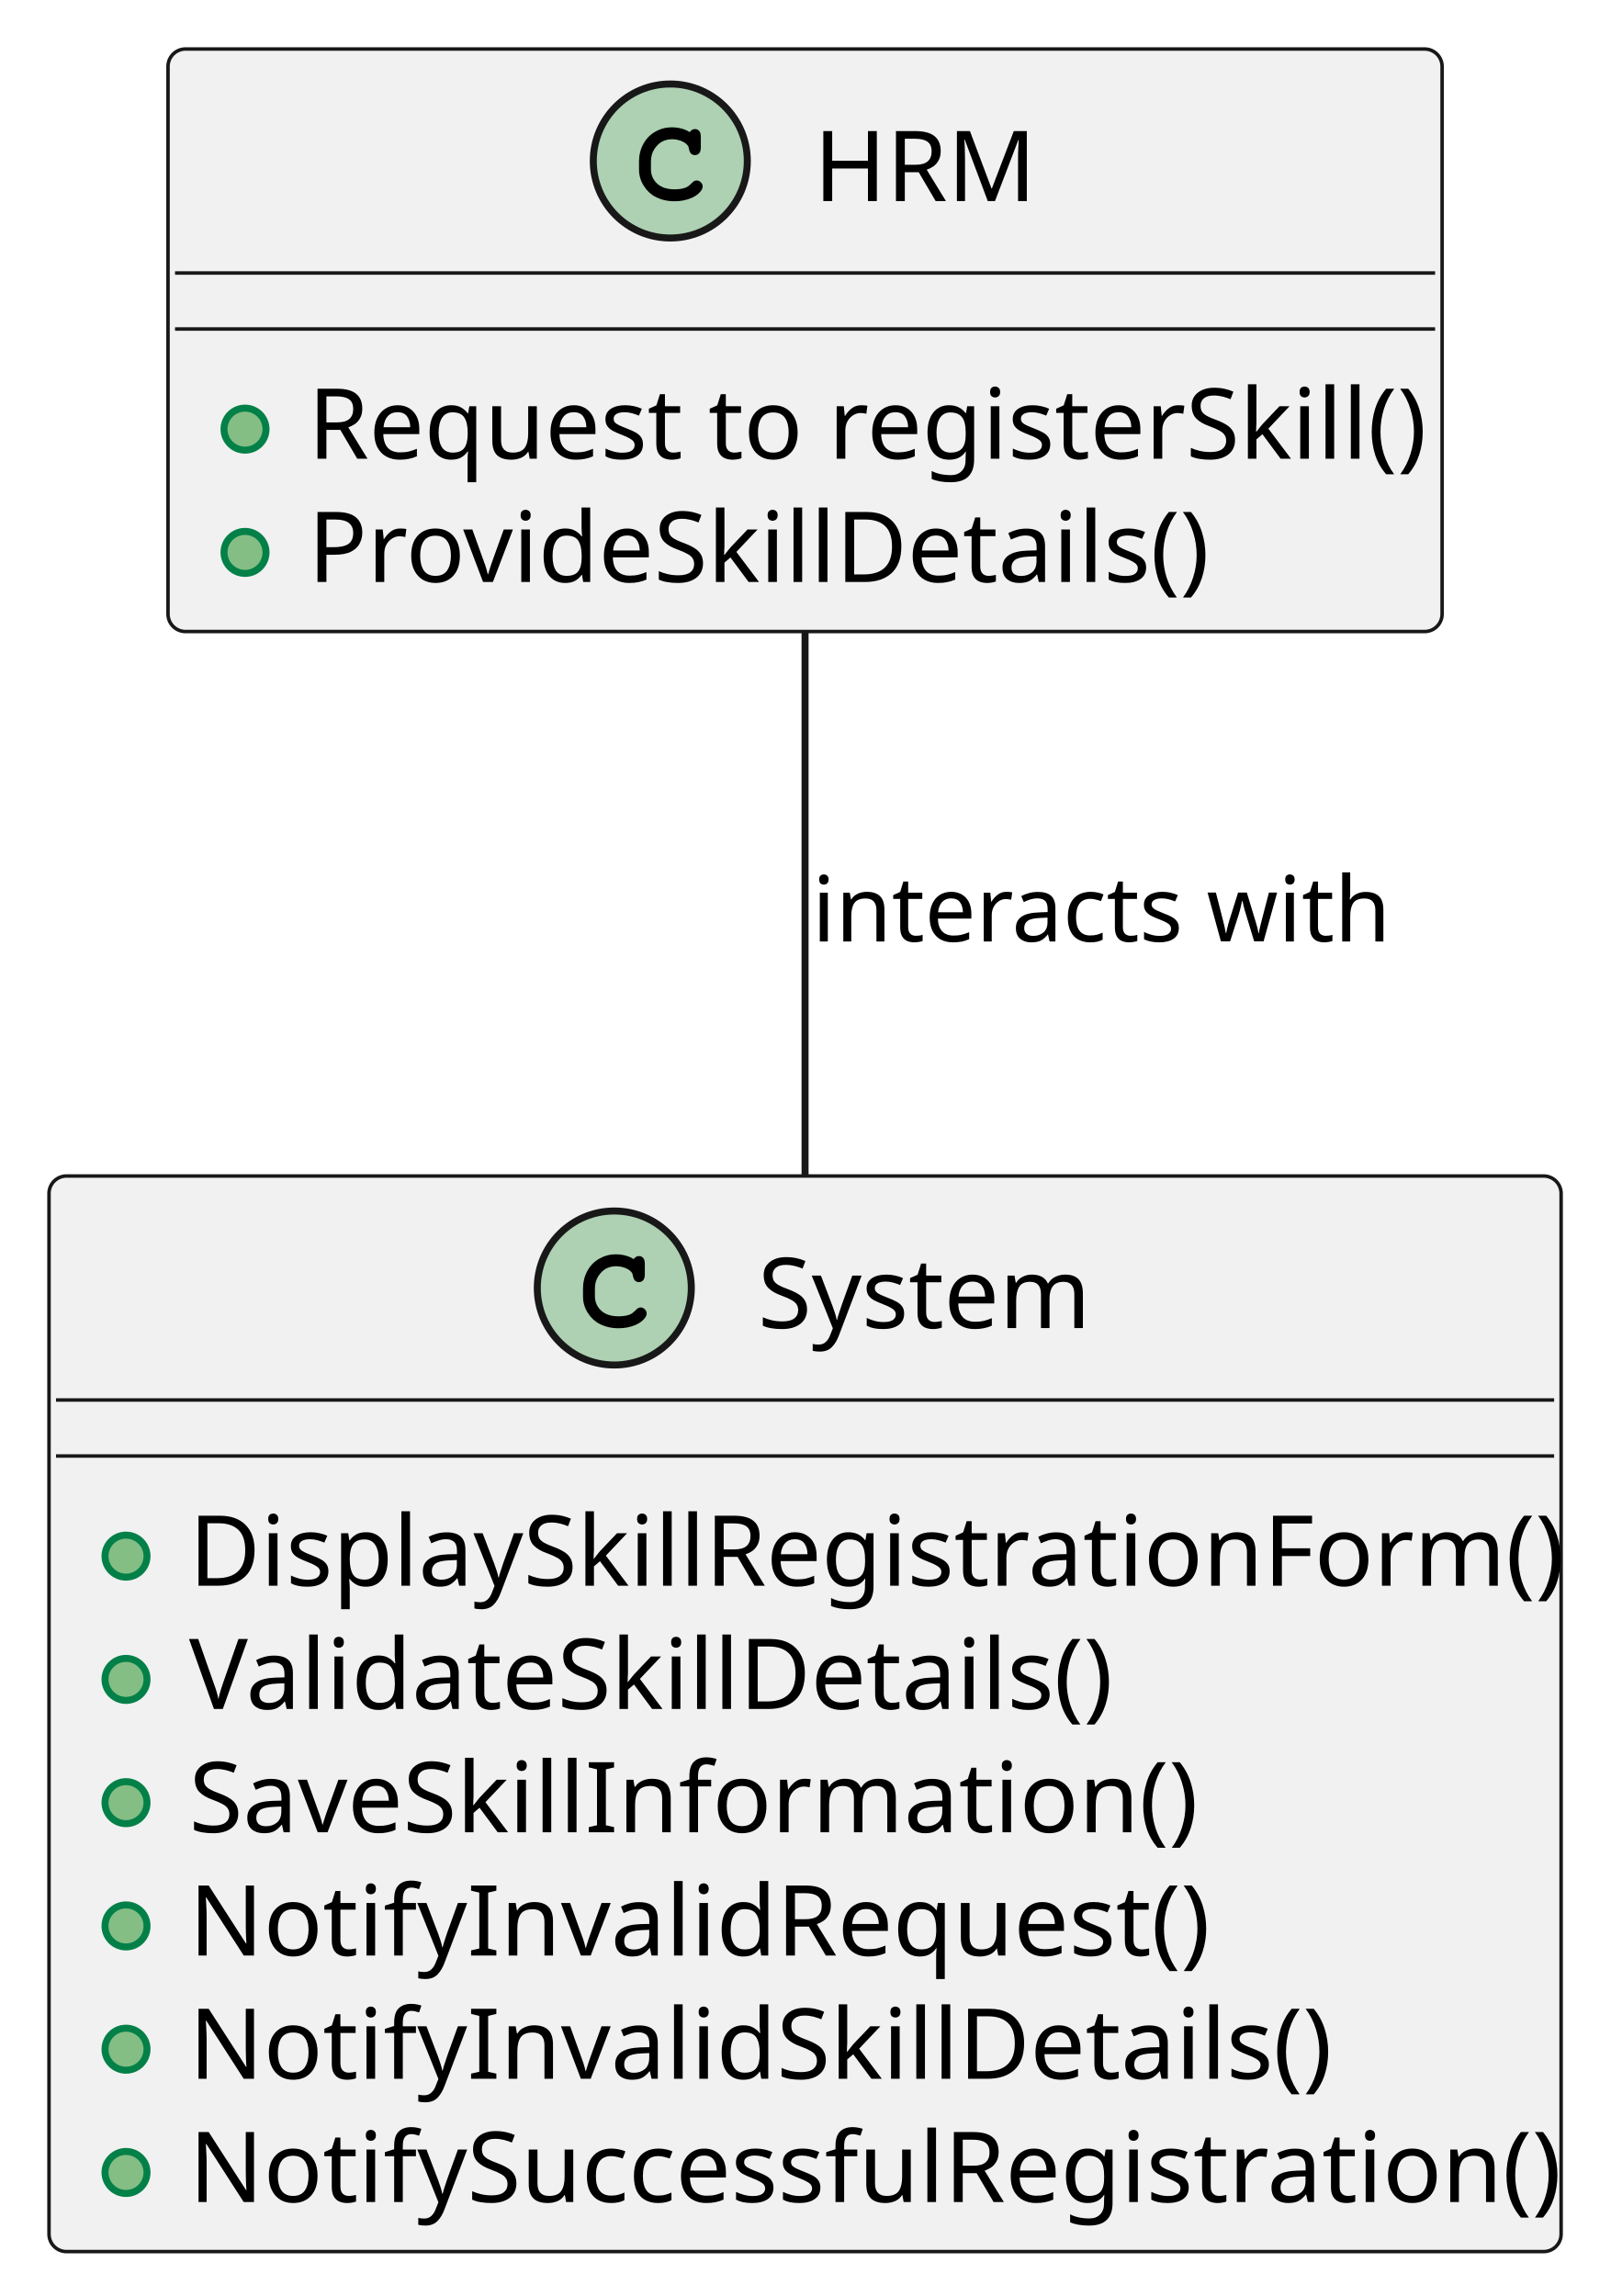
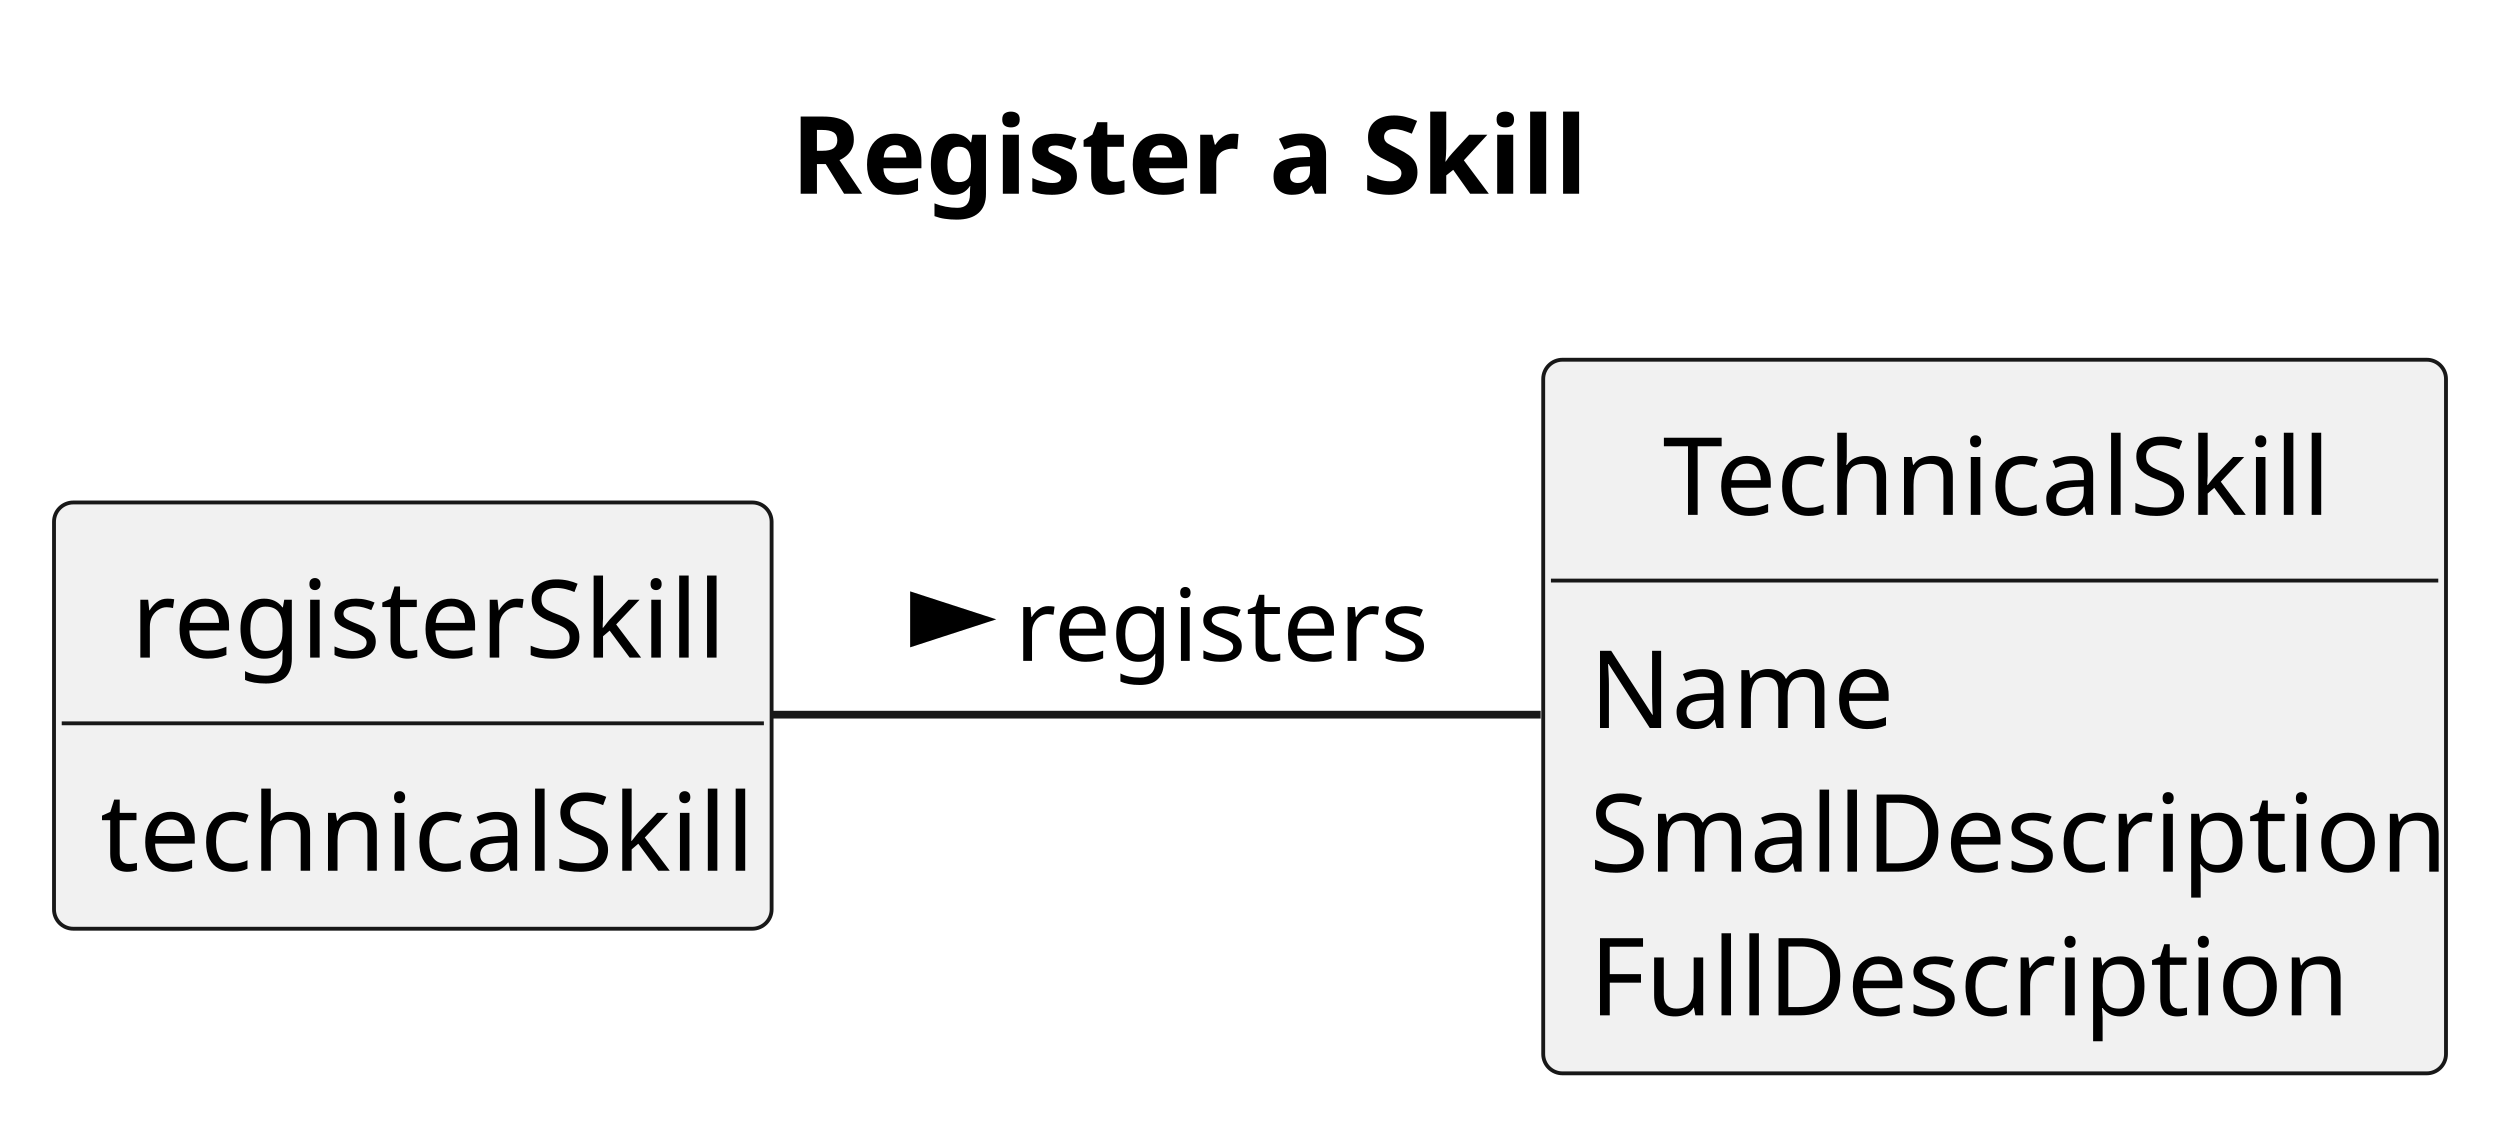
- <svg xmlns="http://www.w3.org/2000/svg" contentStyleType="text/css" height="328px" preserveAspectRatio="none" style="width:230px;height:328px;background:#FFFFFF;" version="1.1" viewBox="0 0 230 328" width="230px" zoomAndPan="magnify">
+ <svg xmlns="http://www.w3.org/2000/svg" contentStyleType="text/css" height="146px" preserveAspectRatio="none" style="width:324px;height:146px;background:#FFFFFF;" version="1.1" viewBox="0 0 324 146" width="324px" zoomAndPan="magnify">
  <defs />
  <g>
-     <g id="elem_HRM">
-       <rect codeLine="1" fill="#F1F1F1" height="83.219" id="HRM" rx="2.5" ry="2.5" style="stroke:#181818;stroke-width:0.5;" width="182" x="24" y="7" />
-       <ellipse cx="95.75" cy="23" fill="#ADD1B2" rx="11" ry="11" style="stroke:#181818;stroke-width:1.0;" />
-       <path d="M98.516,18.875 Q98.672,18.656 98.859,18.547 Q99.047,18.438 99.266,18.438 Q99.641,18.438 99.875,18.703 Q100.109,18.953 100.109,19.562 L100.109,21.016 Q100.109,21.625 99.875,21.891 Q99.641,22.156 99.266,22.156 Q98.922,22.156 98.719,21.953 Q98.516,21.766 98.406,21.25 Q98.359,20.891 98.172,20.703 Q97.844,20.328 97.234,20.109 Q96.625,19.891 96,19.891 Q95.234,19.891 94.594,20.219 Q93.969,20.547 93.469,21.297 Q92.984,22.047 92.984,23.078 L92.984,24.172 Q92.984,25.406 93.875,26.234 Q94.766,27.047 96.359,27.047 Q97.297,27.047 97.953,26.797 Q98.344,26.641 98.766,26.203 Q99.031,25.938 99.172,25.859 Q99.328,25.781 99.531,25.781 Q99.859,25.781 100.109,26.047 Q100.375,26.297 100.375,26.641 Q100.375,26.984 100.031,27.391 Q99.531,27.969 98.734,28.297 Q97.656,28.75 96.359,28.75 Q94.844,28.75 93.641,28.125 Q92.656,27.625 91.969,26.562 Q91.281,25.484 91.281,24.203 L91.281,23.047 Q91.281,21.719 91.891,20.578 Q92.516,19.422 93.609,18.812 Q94.703,18.188 95.938,18.188 Q96.672,18.188 97.312,18.359 Q97.969,18.516 98.516,18.875 Z " fill="#000000" />
-       <text fill="#000000" font-family="sans-serif" font-size="14" lengthAdjust="spacing" textLength="30" x="116.25" y="28.729">HRM</text>
-       <line style="stroke:#181818;stroke-width:0.5;" x1="25" x2="205" y1="39" y2="39" />
-       <line style="stroke:#181818;stroke-width:0.5;" x1="25" x2="205" y1="47" y2="47" />
-       <ellipse cx="35" cy="61.305" fill="#84BE84" rx="3" ry="3" style="stroke:#038048;stroke-width:1.0;" />
-       <text fill="#000000" font-family="sans-serif" font-size="14" lengthAdjust="spacing" textLength="156" x="44" y="65.533">Request to registerSkill()</text>
-       <ellipse cx="35" cy="78.914" fill="#84BE84" rx="3" ry="3" style="stroke:#038048;stroke-width:1.0;" />
-       <text fill="#000000" font-family="sans-serif" font-size="14" lengthAdjust="spacing" textLength="126" x="44" y="83.143">ProvideSkillDetails()</text>
+     <text fill="#000000" font-family="sans-serif" font-size="14" font-weight="bold" lengthAdjust="spacing" textLength="105" x="102.5" y="25.107">Register a Skill</text>
+     <g id="elem_registerSkill">
+       <rect codeLine="7" fill="#F1F1F1" height="55.242" id="registerSkill" rx="2.5" ry="2.5" style="stroke:#181818;stroke-width:0.5;" width="93" x="7" y="65.121" />
+       <text fill="#000000" font-family="sans-serif" font-size="14" lengthAdjust="spacing" textLength="73" x="17" y="85.228">registerSkill</text>
+       <line style="stroke:#181818;stroke-width:0.5;" x1="8" x2="99" y1="93.742" y2="93.742" />
+       <text fill="#000000" font-family="sans-serif" font-size="14" lengthAdjust="spacing" textLength="81" x="13" y="112.85">technicalSkill</text>
    </g>
-     <g id="elem_System">
-       <rect codeLine="6" fill="#F1F1F1" height="153.656" id="System" rx="2.5" ry="2.5" style="stroke:#181818;stroke-width:0.5;" width="216" x="7" y="168" />
-       <ellipse cx="87.75" cy="184" fill="#ADD1B2" rx="11" ry="11" style="stroke:#181818;stroke-width:1.0;" />
-       <path d="M90.516,179.875 Q90.672,179.656 90.859,179.547 Q91.047,179.438 91.266,179.438 Q91.641,179.438 91.875,179.703 Q92.109,179.953 92.109,180.562 L92.109,182.016 Q92.109,182.625 91.875,182.891 Q91.641,183.156 91.266,183.156 Q90.922,183.156 90.719,182.953 Q90.516,182.766 90.406,182.25 Q90.359,181.891 90.172,181.703 Q89.844,181.328 89.234,181.109 Q88.625,180.891 88,180.891 Q87.234,180.891 86.594,181.219 Q85.969,181.547 85.469,182.297 Q84.984,183.047 84.984,184.078 L84.984,185.172 Q84.984,186.406 85.875,187.234 Q86.766,188.047 88.359,188.047 Q89.297,188.047 89.953,187.797 Q90.344,187.641 90.766,187.203 Q91.031,186.938 91.172,186.859 Q91.328,186.781 91.531,186.781 Q91.859,186.781 92.109,187.047 Q92.375,187.297 92.375,187.641 Q92.375,187.984 92.031,188.391 Q91.531,188.969 90.734,189.297 Q89.656,189.75 88.359,189.75 Q86.844,189.75 85.641,189.125 Q84.656,188.625 83.969,187.562 Q83.281,186.484 83.281,185.203 L83.281,184.047 Q83.281,182.719 83.891,181.578 Q84.516,180.422 85.609,179.812 Q86.703,179.188 87.938,179.188 Q88.672,179.188 89.312,179.359 Q89.969,179.516 90.516,179.875 Z " fill="#000000" />
-       <text fill="#000000" font-family="sans-serif" font-size="14" lengthAdjust="spacing" textLength="46" x="108.25" y="189.728">System</text>
-       <line style="stroke:#181818;stroke-width:0.5;" x1="8" x2="222" y1="200" y2="200" />
-       <line style="stroke:#181818;stroke-width:0.5;" x1="8" x2="222" y1="208" y2="208" />
-       <ellipse cx="18" cy="222.305" fill="#84BE84" rx="3" ry="3" style="stroke:#038048;stroke-width:1.0;" />
-       <text fill="#000000" font-family="sans-serif" font-size="14" lengthAdjust="spacing" textLength="190" x="27" y="226.533">DisplaySkillRegistrationForm()</text>
-       <ellipse cx="18" cy="239.914" fill="#84BE84" rx="3" ry="3" style="stroke:#038048;stroke-width:1.0;" />
-       <text fill="#000000" font-family="sans-serif" font-size="14" lengthAdjust="spacing" textLength="129" x="27" y="244.143">ValidateSkillDetails()</text>
-       <ellipse cx="18" cy="257.523" fill="#84BE84" rx="3" ry="3" style="stroke:#038048;stroke-width:1.0;" />
-       <text fill="#000000" font-family="sans-serif" font-size="14" lengthAdjust="spacing" textLength="137" x="27" y="261.752">SaveSkillInformation()</text>
-       <ellipse cx="18" cy="275.133" fill="#84BE84" rx="3" ry="3" style="stroke:#038048;stroke-width:1.0;" />
-       <text fill="#000000" font-family="sans-serif" font-size="14" lengthAdjust="spacing" textLength="138" x="27" y="279.361">NotifyInvalidRequest()</text>
-       <ellipse cx="18" cy="292.742" fill="#84BE84" rx="3" ry="3" style="stroke:#038048;stroke-width:1.0;" />
-       <text fill="#000000" font-family="sans-serif" font-size="14" lengthAdjust="spacing" textLength="153" x="27" y="296.971">NotifyInvalidSkillDetails()</text>
-       <ellipse cx="18" cy="310.352" fill="#84BE84" rx="3" ry="3" style="stroke:#038048;stroke-width:1.0;" />
-       <text fill="#000000" font-family="sans-serif" font-size="14" lengthAdjust="spacing" textLength="189" x="27" y="314.58">NotifySuccessfulRegistration()</text>
+     <g id="elem_TechnicalSkill">
+       <rect codeLine="11" fill="#F1F1F1" height="92.484" id="TechnicalSkill" rx="2.5" ry="2.5" style="stroke:#181818;stroke-width:0.5;" width="117" x="200" y="46.621" />
+       <text fill="#000000" font-family="sans-serif" font-size="14" lengthAdjust="spacing" textLength="86" x="215.5" y="66.728">TechnicalSkill</text>
+       <line style="stroke:#181818;stroke-width:0.5;" x1="201" x2="316" y1="75.242" y2="75.242" />
+       <text fill="#000000" font-family="sans-serif" font-size="14" lengthAdjust="spacing" textLength="36" x="206" y="94.35">Name</text>
+       <text fill="#000000" font-family="sans-serif" font-size="14" lengthAdjust="spacing" textLength="105" x="206" y="112.971">SmallDescription</text>
+       <text fill="#000000" font-family="sans-serif" font-size="14" lengthAdjust="spacing" textLength="94" x="206" y="131.592">FullDescription</text>
    </g>
-     <g id="link_HRM_System">
-       <path codeLine="15" d="M115,90.27 C115,112.78 115,141.45 115,167.92 " fill="none" id="HRM-System" style="stroke:#181818;stroke-width:1.0;" />
-       <text fill="#000000" font-family="sans-serif" font-size="13" lengthAdjust="spacing" textLength="77" x="116" y="134.495">interacts with</text>
+     <g id="link_registerSkill_TechnicalSkill">
+       <path codeLine="17" d="M100.02,92.621 C129.55,92.621 168.03,92.621 199.67,92.621 " fill="none" id="registerSkill-TechnicalSkill" style="stroke:#181818;stroke-width:1.0;" />
+       <polygon fill="#000000" points="127.5,80.267,118.455,77.328,118.455,83.206,127.5,80.267" style="stroke:#000000;stroke-width:1.0;" />
+       <text fill="#000000" font-family="sans-serif" font-size="13" lengthAdjust="spacing" textLength="50" x="131.5" y="85.649">registers</text>
    </g>
  </g>
</svg>
